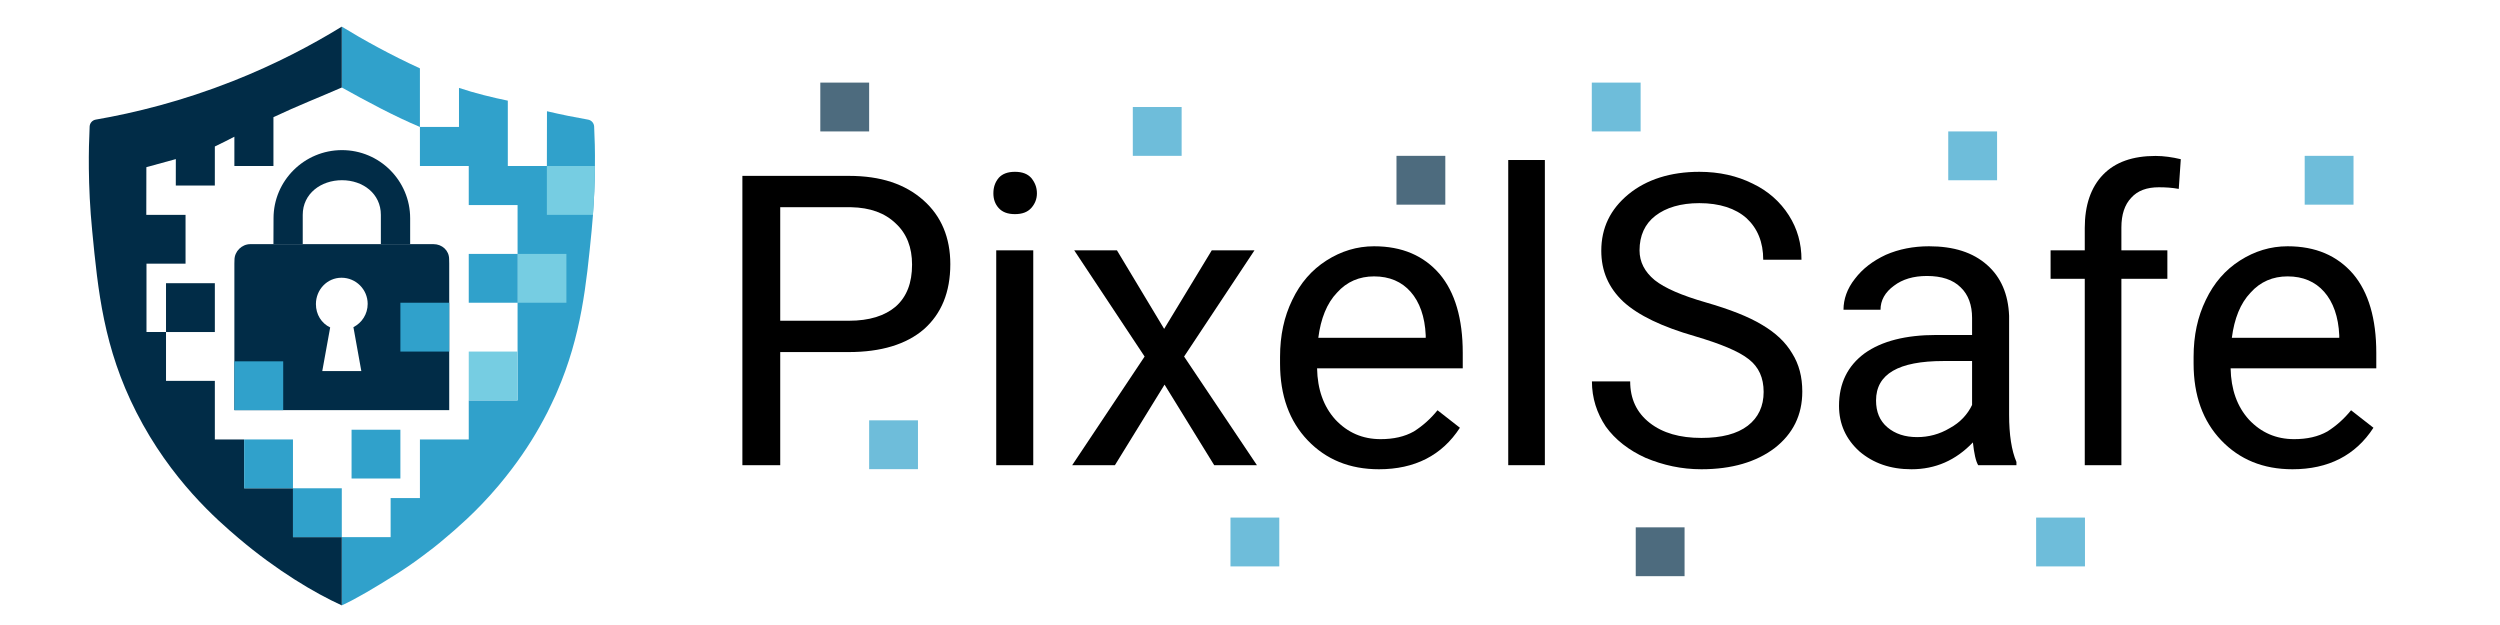
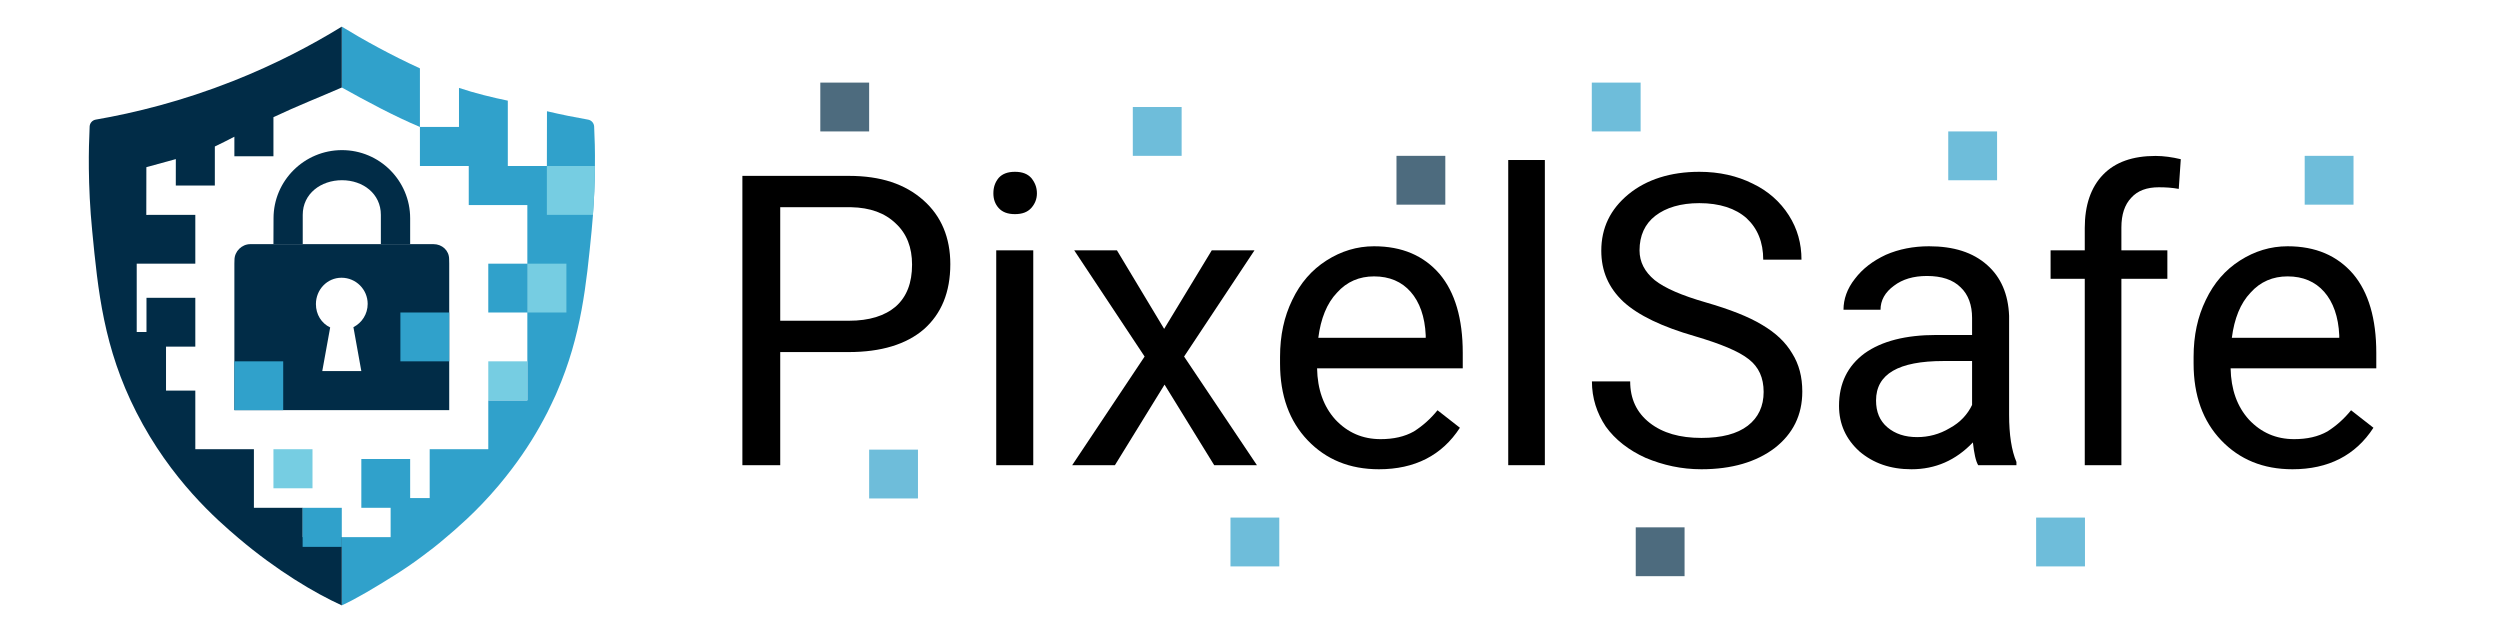
<svg xmlns="http://www.w3.org/2000/svg" width="100%" height="100%" viewBox="0 0 256 64" version="1.1" xml:space="preserve" style="fill-rule:evenodd;clip-rule:evenodd;stroke-linejoin:round;stroke-miterlimit:2;">
-   <g id="Background" transform="matrix(0.5,0,0,0.5,0,0)">
-     <rect x="0" y="0" width="512" height="128" style="fill:white;" />
-   </g>
+   <rect id="Background" x="0" y="0" width="256" height="64" style="fill:#fff;" />
  <g id="Logo">
-     <g transform="matrix(0.5,0,0,0.5,-1.17817,14.6915)">
-       <g transform="matrix(83.3333,0,0,83.3333,147.48,65.8873)">
-         <path d="M0.176,-0.278L0.176,-0L0.083,-0L0.083,-0.711L0.345,-0.711C0.423,-0.711 0.483,-0.691 0.528,-0.651C0.572,-0.612 0.594,-0.559 0.594,-0.494C0.594,-0.425 0.572,-0.372 0.529,-0.334C0.486,-0.297 0.424,-0.278 0.344,-0.278L0.176,-0.278ZM0.176,-0.355L0.345,-0.355C0.395,-0.355 0.433,-0.367 0.46,-0.39C0.487,-0.414 0.5,-0.448 0.5,-0.493C0.5,-0.535 0.487,-0.569 0.46,-0.594C0.433,-0.62 0.397,-0.633 0.35,-0.634L0.176,-0.634L0.176,-0.355Z" style="fill-rule:nonzero;" />
+     <g>
+       <g>
+         <path d="M79.895,36.052L79.895,47.635L76.02,47.635L76.02,18.01L86.937,18.01C90.187,18.01 92.687,18.843 94.562,20.51C96.395,22.135 97.312,24.343 97.312,27.052C97.312,29.927 96.395,32.135 94.603,33.718C92.812,35.26 90.228,36.052 86.895,36.052L79.895,36.052ZM79.895,32.843L86.937,32.843C89.02,32.843 90.603,32.343 91.728,31.385C92.853,30.385 93.395,28.968 93.395,27.093C93.395,25.343 92.853,23.927 91.728,22.885C90.603,21.802 89.103,21.26 87.145,21.218L79.895,21.218L79.895,32.843Z" style="fill-rule:nonzero;" />
      </g>
-       <g transform="matrix(83.3333,0,0,83.3333,200.051,65.8873)">
-         <path d="M0.167,-0L0.076,-0L0.076,-0.528L0.167,-0.528L0.167,-0ZM0.069,-0.668C0.069,-0.683 0.073,-0.695 0.082,-0.706C0.091,-0.716 0.104,-0.721 0.122,-0.721C0.14,-0.721 0.153,-0.716 0.162,-0.706C0.171,-0.695 0.176,-0.683 0.176,-0.668C0.176,-0.654 0.171,-0.642 0.162,-0.632C0.153,-0.622 0.14,-0.617 0.122,-0.617C0.104,-0.617 0.091,-0.622 0.082,-0.632C0.073,-0.642 0.069,-0.654 0.069,-0.668Z" style="fill-rule:nonzero;" />
+       <g>
+         <path d="M105.806,47.635L102.014,47.635L102.014,25.635L105.806,25.635L105.806,47.635ZM101.722,19.802C101.722,19.177 101.889,18.677 102.264,18.218C102.639,17.802 103.181,17.593 103.931,17.593C104.681,17.593 105.222,17.802 105.597,18.218C105.972,18.677 106.181,19.177 106.181,19.802C106.181,20.385 105.972,20.885 105.597,21.302C105.222,21.718 104.681,21.927 103.931,21.927C103.181,21.927 102.639,21.718 102.264,21.302C101.889,20.885 101.722,20.385 101.722,19.802Z" style="fill-rule:nonzero;" />
      </g>
-       <g transform="matrix(83.3333,0,0,83.3333,220.274,65.8873)">
-         <path d="M0.246,-0.335L0.363,-0.528L0.468,-0.528L0.295,-0.267L0.474,-0L0.369,-0L0.247,-0.198L0.125,-0L0.02,-0L0.198,-0.267L0.025,-0.528L0.13,-0.528L0.246,-0.335Z" style="fill-rule:nonzero;" />
+       <g>
+         <path d="M119.209,33.677L124.084,25.635L128.459,25.635L121.25,36.51L128.709,47.635L124.334,47.635L119.25,39.385L114.167,47.635L109.792,47.635L117.209,36.51L110,25.635L114.375,25.635L119.209,33.677Z" style="fill-rule:nonzero;" />
      </g>
-       <g transform="matrix(83.3333,0,0,83.3333,260.761,65.8873)">
-         <path d="M0.288,0.01C0.216,0.01 0.158,-0.014 0.113,-0.061C0.068,-0.108 0.045,-0.171 0.045,-0.25L0.045,-0.266C0.045,-0.319 0.055,-0.365 0.075,-0.406C0.095,-0.448 0.123,-0.48 0.159,-0.503C0.195,-0.526 0.234,-0.538 0.276,-0.538C0.345,-0.538 0.398,-0.515 0.437,-0.47C0.475,-0.425 0.494,-0.36 0.494,-0.276L0.494,-0.238L0.136,-0.238C0.137,-0.186 0.152,-0.144 0.181,-0.112C0.211,-0.08 0.248,-0.064 0.292,-0.064C0.324,-0.064 0.351,-0.07 0.374,-0.083C0.396,-0.097 0.415,-0.114 0.432,-0.135L0.487,-0.092C0.443,-0.024 0.376,0.01 0.288,0.01ZM0.276,-0.464C0.24,-0.464 0.209,-0.451 0.185,-0.424C0.16,-0.398 0.145,-0.36 0.139,-0.313L0.403,-0.313L0.403,-0.319C0.401,-0.365 0.388,-0.401 0.366,-0.426C0.344,-0.451 0.314,-0.464 0.276,-0.464Z" style="fill-rule:nonzero;" />
+       <g>
+         <path d="M141.202,48.052C138.202,48.052 135.786,47.052 133.911,45.093C132.036,43.135 131.077,40.51 131.077,37.218L131.077,36.552C131.077,34.343 131.494,32.427 132.327,30.718C133.161,28.968 134.327,27.635 135.827,26.677C137.327,25.718 138.952,25.218 140.702,25.218C143.577,25.218 145.786,26.177 147.411,28.052C148.994,29.927 149.786,32.635 149.786,36.135L149.786,37.718L134.869,37.718C134.911,39.885 135.536,41.635 136.744,42.968C137.994,44.302 139.536,44.968 141.369,44.968C142.702,44.968 143.827,44.718 144.786,44.177C145.702,43.593 146.494,42.885 147.202,42.01L149.494,43.802C147.661,46.635 144.869,48.052 141.202,48.052ZM140.702,28.302C139.202,28.302 137.911,28.843 136.911,29.968C135.869,31.052 135.244,32.635 134.994,34.593L145.994,34.593L145.994,34.343C145.911,32.427 145.369,30.927 144.452,29.885C143.536,28.843 142.286,28.302 140.702,28.302Z" style="fill-rule:nonzero;" />
      </g>
-       <g transform="matrix(83.3333,0,0,83.3333,304.91,65.8873)">
-         <rect x="0.076" y="-0.75" width="0.09" height="0.75" />
+       <g>
+         <rect x="154.443" y="16.385" width="3.75" height="31.25" />
      </g>
-       <g transform="matrix(83.3333,0,0,83.3333,325.133,65.8873)">
-         <path d="M0.292,-0.317C0.212,-0.34 0.153,-0.368 0.116,-0.402C0.08,-0.436 0.062,-0.477 0.062,-0.527C0.062,-0.583 0.084,-0.629 0.129,-0.666C0.173,-0.702 0.232,-0.721 0.303,-0.721C0.352,-0.721 0.396,-0.711 0.434,-0.692C0.472,-0.674 0.502,-0.647 0.523,-0.614C0.544,-0.581 0.554,-0.545 0.554,-0.505L0.46,-0.505C0.46,-0.548 0.446,-0.582 0.419,-0.607C0.392,-0.631 0.353,-0.644 0.303,-0.644C0.257,-0.644 0.221,-0.633 0.195,-0.613C0.169,-0.593 0.156,-0.564 0.156,-0.528C0.156,-0.499 0.169,-0.475 0.193,-0.455C0.218,-0.435 0.26,-0.417 0.319,-0.4C0.378,-0.383 0.424,-0.365 0.457,-0.345C0.491,-0.325 0.515,-0.302 0.531,-0.275C0.548,-0.248 0.556,-0.217 0.556,-0.181C0.556,-0.123 0.533,-0.077 0.488,-0.042C0.443,-0.008 0.383,0.01 0.308,0.01C0.259,0.01 0.214,0 0.171,-0.018C0.129,-0.037 0.096,-0.063 0.073,-0.095C0.051,-0.128 0.039,-0.165 0.039,-0.206L0.133,-0.206C0.133,-0.163 0.149,-0.129 0.181,-0.104C0.213,-0.079 0.255,-0.067 0.308,-0.067C0.358,-0.067 0.396,-0.077 0.422,-0.097C0.448,-0.117 0.461,-0.145 0.461,-0.18C0.461,-0.215 0.449,-0.241 0.425,-0.26C0.4,-0.28 0.356,-0.298 0.292,-0.317Z" style="fill-rule:nonzero;" />
+       <g>
+         <path d="M173.555,34.427C170.222,33.468 167.763,32.302 166.222,30.885C164.722,29.468 163.972,27.76 163.972,25.677C163.972,23.343 164.888,21.427 166.763,19.885C168.597,18.385 171.055,17.593 174.013,17.593C176.055,17.593 177.888,18.01 179.472,18.802C181.055,19.552 182.305,20.677 183.18,22.052C184.055,23.427 184.472,24.927 184.472,26.593L180.555,26.593C180.555,24.802 179.972,23.385 178.847,22.343C177.722,21.343 176.097,20.802 174.013,20.802C172.097,20.802 170.597,21.26 169.513,22.093C168.43,22.927 167.888,24.135 167.888,25.635C167.888,26.843 168.43,27.843 169.43,28.677C170.472,29.51 172.222,30.26 174.68,30.968C177.138,31.677 179.055,32.427 180.43,33.26C181.847,34.093 182.847,35.052 183.513,36.177C184.222,37.302 184.555,38.593 184.555,40.093C184.555,42.51 183.597,44.427 181.722,45.885C179.847,47.302 177.347,48.052 174.222,48.052C172.18,48.052 170.305,47.635 168.513,46.885C166.763,46.093 165.388,45.01 164.43,43.677C163.513,42.302 163.013,40.76 163.013,39.052L166.93,39.052C166.93,40.843 167.597,42.26 168.93,43.302C170.263,44.343 172.013,44.843 174.222,44.843C176.305,44.843 177.888,44.427 178.972,43.593C180.055,42.76 180.597,41.593 180.597,40.135C180.597,38.677 180.097,37.593 179.097,36.802C178.055,35.968 176.222,35.218 173.555,34.427Z" style="fill-rule:nonzero;" />
      </g>
-       <g transform="matrix(83.3333,0,0,83.3333,374.571,65.8873)">
-         <path d="M0.395,-0C0.389,-0.01 0.385,-0.029 0.382,-0.056C0.34,-0.012 0.29,0.01 0.231,0.01C0.179,0.01 0.137,-0.005 0.103,-0.034C0.07,-0.064 0.053,-0.101 0.053,-0.146C0.053,-0.201 0.074,-0.244 0.116,-0.275C0.158,-0.305 0.217,-0.32 0.292,-0.32L0.38,-0.32L0.38,-0.362C0.38,-0.393 0.371,-0.419 0.352,-0.437C0.333,-0.456 0.305,-0.465 0.269,-0.465C0.236,-0.465 0.209,-0.457 0.188,-0.441C0.166,-0.425 0.155,-0.405 0.155,-0.382L0.064,-0.382C0.064,-0.408 0.073,-0.434 0.092,-0.458C0.111,-0.483 0.136,-0.502 0.168,-0.517C0.2,-0.531 0.236,-0.538 0.274,-0.538C0.335,-0.538 0.382,-0.523 0.417,-0.492C0.451,-0.462 0.469,-0.42 0.471,-0.367L0.471,-0.124C0.471,-0.075 0.477,-0.036 0.489,-0.008L0.489,-0L0.395,-0ZM0.245,-0.069C0.273,-0.069 0.3,-0.076 0.325,-0.091C0.351,-0.105 0.369,-0.125 0.38,-0.148L0.38,-0.256L0.31,-0.256C0.199,-0.256 0.144,-0.224 0.144,-0.159C0.144,-0.131 0.153,-0.109 0.172,-0.093C0.191,-0.077 0.215,-0.069 0.245,-0.069Z" style="fill-rule:nonzero;" />
+       <g>
+         <path d="M202.566,47.635C202.316,47.218 202.149,46.427 202.024,45.302C200.274,47.135 198.191,48.052 195.732,48.052C193.566,48.052 191.816,47.427 190.399,46.218C189.024,44.968 188.316,43.427 188.316,41.552C188.316,39.26 189.191,37.468 190.941,36.177C192.691,34.927 195.149,34.302 198.274,34.302L201.941,34.302L201.941,32.552C201.941,31.26 201.566,30.177 200.774,29.427C199.982,28.635 198.816,28.26 197.316,28.26C195.941,28.26 194.816,28.593 193.941,29.26C193.024,29.927 192.566,30.76 192.566,31.718L188.774,31.718C188.774,30.635 189.149,29.552 189.941,28.552C190.732,27.51 191.774,26.718 193.107,26.093C194.441,25.51 195.941,25.218 197.524,25.218C200.066,25.218 202.024,25.843 203.482,27.135C204.899,28.385 205.649,30.135 205.732,32.343L205.732,42.468C205.732,44.51 205.982,46.135 206.482,47.302L206.482,47.635L202.566,47.635ZM196.316,44.76C197.482,44.76 198.607,44.468 199.649,43.843C200.732,43.26 201.482,42.427 201.941,41.468L201.941,36.968L199.024,36.968C194.399,36.968 192.107,38.302 192.107,41.01C192.107,42.177 192.482,43.093 193.274,43.76C194.066,44.427 195.066,44.76 196.316,44.76Z" style="fill-rule:nonzero;" />
      </g>
-       <g transform="matrix(83.3333,0,0,83.3333,419.9,65.8873)">
-         <path d="M0.113,-0L0.113,-0.458L0.029,-0.458L0.029,-0.528L0.113,-0.528L0.113,-0.583C0.113,-0.639 0.128,-0.683 0.158,-0.714C0.188,-0.745 0.231,-0.76 0.287,-0.76C0.307,-0.76 0.328,-0.757 0.349,-0.752L0.344,-0.679C0.328,-0.682 0.312,-0.683 0.295,-0.683C0.266,-0.683 0.243,-0.675 0.227,-0.657C0.211,-0.64 0.203,-0.616 0.203,-0.584L0.203,-0.528L0.316,-0.528L0.316,-0.458L0.203,-0.458L0.203,-0L0.113,-0Z" style="fill-rule:nonzero;" />
+       <g>
+         <path d="M213.48,47.635L213.48,28.552L209.98,28.552L209.98,25.635L213.48,25.635L213.48,23.343C213.48,21.01 214.105,19.177 215.355,17.885C216.605,16.593 218.397,15.968 220.73,15.968C221.563,15.968 222.438,16.093 223.313,16.302L223.105,19.343C222.438,19.218 221.772,19.177 221.063,19.177C219.855,19.177 218.897,19.51 218.23,20.26C217.563,20.968 217.23,21.968 217.23,23.302L217.23,25.635L221.938,25.635L221.938,28.552L217.23,28.552L217.23,47.635L213.48,47.635Z" style="fill-rule:nonzero;" />
      </g>
-       <g transform="matrix(83.3333,0,0,83.3333,447.854,65.8873)">
-         <path d="M0.288,0.01C0.216,0.01 0.158,-0.014 0.113,-0.061C0.068,-0.108 0.045,-0.171 0.045,-0.25L0.045,-0.266C0.045,-0.319 0.055,-0.365 0.075,-0.406C0.095,-0.448 0.123,-0.48 0.159,-0.503C0.195,-0.526 0.234,-0.538 0.276,-0.538C0.345,-0.538 0.398,-0.515 0.437,-0.47C0.475,-0.425 0.494,-0.36 0.494,-0.276L0.494,-0.238L0.136,-0.238C0.137,-0.186 0.152,-0.144 0.181,-0.112C0.211,-0.08 0.248,-0.064 0.292,-0.064C0.324,-0.064 0.351,-0.07 0.374,-0.083C0.396,-0.097 0.415,-0.114 0.432,-0.135L0.487,-0.092C0.443,-0.024 0.376,0.01 0.288,0.01ZM0.276,-0.464C0.24,-0.464 0.209,-0.451 0.185,-0.424C0.16,-0.398 0.145,-0.36 0.139,-0.313L0.403,-0.313L0.403,-0.319C0.401,-0.365 0.388,-0.401 0.366,-0.426C0.344,-0.451 0.314,-0.464 0.276,-0.464Z" style="fill-rule:nonzero;" />
+       <g>
+         <path d="M234.749,48.052C231.749,48.052 229.332,47.052 227.457,45.093C225.582,43.135 224.624,40.51 224.624,37.218L224.624,36.552C224.624,34.343 225.04,32.427 225.874,30.718C226.707,28.968 227.874,27.635 229.374,26.677C230.874,25.718 232.499,25.218 234.249,25.218C237.124,25.218 239.332,26.177 240.957,28.052C242.54,29.927 243.332,32.635 243.332,36.135L243.332,37.718L228.415,37.718C228.457,39.885 229.082,41.635 230.29,42.968C231.54,44.302 233.082,44.968 234.915,44.968C236.249,44.968 237.374,44.718 238.332,44.177C239.249,43.593 240.04,42.885 240.749,42.01L243.04,43.802C241.207,46.635 238.415,48.052 234.749,48.052ZM234.249,28.302C232.749,28.302 231.457,28.843 230.457,29.968C229.415,31.052 228.79,32.635 228.54,34.593L239.54,34.593L239.54,34.343C239.457,32.427 238.915,30.927 237.999,29.885C237.082,28.843 235.832,28.302 234.249,28.302Z" style="fill-rule:nonzero;" />
      </g>
    </g>
-     <g id="Icon" transform="matrix(1,0,0,1,3,0)">
-       <g transform="matrix(1,0,0,1,34,29)">
-         <path d="M0,9L-4,9L-3.19,4.53C-4.09,4.1 -4.65,3.2 -4.65,2.14C-4.65,0.66 -3.5,-0.56 -2.03,-0.56C-0.55,-0.56 0.65,0.64 0.65,2.12C0.65,3.16 0.06,4.06 -0.81,4.5L0,9ZM7.39,-4L-11.36,-4C-12.24,-4 -12.99,-3.26 -12.99,-2.38L-13,-2L-13,13L9,13L9,-2L8.99,-2.47C8.99,-3.35 8.27,-4 7.39,-4" style="fill:rgb(1,44,71);fill-rule:nonzero;" />
+     <g id="Icon">
+       <g>
+         <path d="M37,38L33,38L33.81,33.53C32.91,33.1 32.35,32.2 32.35,31.14C32.35,29.66 33.5,28.44 34.97,28.44C36.45,28.44 37.65,29.64 37.65,31.12C37.65,32.16 37.06,33.06 36.19,33.5L37,38ZM44.39,25L25.64,25C24.76,25 24.01,25.74 24.01,26.62L24,27L24,42L46,42L46,27L45.99,26.53C45.99,25.65 45.27,25 44.39,25" style="fill:#012c47;fill-rule:nonzero;" />
      </g>
-       <g transform="matrix(1,0,0,1,39,18.0257)">
-         <path d="M0,4.32L0,6.974L-3,6.974L-3,3.974C-3,1.808 -4.828,0.428 -6.984,0.428C-9.141,0.428 -11,1.808 -11,3.974L-11,6.974L-14,6.974L-13.99,4.32C-13.99,0.47 -10.834,-2.654 -6.984,-2.654C-5.059,-2.654 -3.313,-1.875 -2.051,-0.613C-0.789,0.649 0,2.395 0,4.32" style="fill:rgb(1,44,71);fill-rule:nonzero;" />
+       <g>
+         <path d="M42,22.346L42,25L39,25L39,22C39,19.834 37.172,18.454 35.016,18.454C32.859,18.454 31,19.834 31,22L31,25L28,25L28.01,22.346C28.01,18.496 31.166,15.372 35.016,15.372C36.941,15.372 38.687,16.151 39.949,17.413C41.211,18.675 42,20.421 42,22.346" style="fill:#012c47;fill-rule:nonzero;" />
      </g>
-       <g transform="matrix(0,1,1,0,41.1358,3.8631)">
-         <path d="M-1.136,-9.137L5.097,-9.137C6.48,-6.651 8.041,-3.755 9.137,-1.136L3.137,-1.136C1.799,-4.056 0.212,-6.944 -1.136,-9.137" style="fill:rgb(48,161,203);fill-rule:nonzero;" />
+       <g>
+         <path d="M34.999,2.727L34.999,8.96C37.485,10.343 40.381,11.904 43,13L43,7C40.08,5.662 37.192,4.075 34.999,2.727" style="fill:#30a1cb;fill-rule:nonzero;" />
      </g>
-       <g transform="matrix(1,0,0,1,57.92,53.99)">
-         <path d="M0,-36.99L0,-36.58C-0.02,-35.19 -0.08,-33.67 -0.2,-32.04L-0.2,-31.97C-0.24,-31.44 -0.29,-30.9 -0.34,-30.34C-0.88,-24.87 -1.38,-19.63 -3.88,-13.87C-3.93,-13.75 -3.98,-13.64 -4.03,-13.52C-4.29,-12.95 -4.57,-12.37 -4.86,-11.78C-5.38,-10.77 -5.92,-9.81 -6.48,-8.91C-7.14,-7.85 -7.82,-6.88 -8.5,-5.98C-8.95,-5.38 -9.4,-4.83 -9.84,-4.3C-11,-2.92 -12.12,-1.78 -13.11,-0.85C-13.57,-0.42 -14.01,-0.03 -14.39,0.31C-14.74,0.62 -15.06,0.89 -15.34,1.12C-16.14,1.81 -16.94,2.43 -17.72,3C-18.68,3.72 -19.63,4.36 -20.54,4.93C-22.5,6.16 -24.41,7.31 -25.92,8L-25.92,1.01L-20.92,1.01L-20.92,-2.99L-17.92,-2.99L-17.92,-8.99L-12.92,-8.99L-12.92,-12.99L-7.92,-12.99L-7.92,-32.99L-12.92,-32.99L-12.92,-36.99L-17.92,-36.99L-17.92,-40.99L-13.92,-40.99L-13.92,-44.99C-12.322,-44.451 -10.428,-43.99 -8.92,-43.683L-8.92,-36.99L-4.92,-36.99L-4.91,-42.6C-3.43,-42.25 -2.02,-41.97 -0.7,-41.74C-0.36,-41.68 -0.1,-41.39 -0.08,-41.04C-0.02,-39.86 0.02,-38.5 0,-36.99" style="fill:rgb(48,161,203);fill-rule:nonzero;" />
+       <g>
+         <path d="M42,51L44,51L44,46L50,46L50,41L54,41L54,21L48,21L48,17L43,17L43,13L47,13L47,9C48.598,9.539 50.492,10 52,10.307L52,17L56,17L56.01,11.39C57.49,11.74 58.9,12.02 60.22,12.25C60.56,12.31 60.82,12.6 60.84,12.95C60.9,14.13 60.94,15.49 60.92,17L60.92,17.41C60.9,18.8 60.84,20.32 60.72,21.95L60.72,22.02C60.68,22.55 60.63,23.09 60.58,23.65C60.04,29.12 59.54,34.36 57.04,40.12C56.99,40.24 56.94,40.35 56.89,40.47C56.63,41.04 56.35,41.62 56.06,42.21C55.54,43.22 55,44.18 54.44,45.08C53.78,46.14 53.1,47.11 52.42,48.01C51.97,48.61 51.52,49.16 51.08,49.69C49.92,51.07 48.8,52.21 47.81,53.14C47.35,53.57 46.91,53.96 46.53,54.3C46.18,54.61 45.86,54.88 45.58,55.11C44.78,55.8 43.98,56.42 43.2,56.99C42.24,57.71 41.29,58.35 40.38,58.92C38.42,60.15 36.51,61.3 35,61.99L35,55L40,55L40,52L37,52L37,47L42,47L42,51Z" style="fill:#30a1cb;" />
      </g>
-       <g transform="matrix(-1,0,0,1,71,29.003)">
-         <rect x="33" y="15.001" width="5" height="4.995" style="fill:rgb(48,161,203);" />
+       <g>
+         <path d="M18.005,16.291L18.002,18.996L21.999,19L22,15C22.606,14.718 23.469,14.274 24,14L24,16L28,16L28,12C30.429,10.847 32.914,9.875 34.999,8.96L34.999,2.728C31.976,4.583 28.26,6.561 23.863,8.299C18.62,10.369 13.798,11.558 9.8,12.25C9.457,12.311 9.201,12.598 9.18,12.947C9.119,14.202 9.083,15.653 9.098,17.267C9.119,19.179 9.211,21.321 9.442,23.653C10.036,29.767 10.605,35.614 13.962,42.21C17.493,49.149 22.254,53.264 24.437,55.114C28.342,58.425 32.211,60.721 34.999,61.992L34.999,55L31,55L31,52L26,52L26,46L20,46L20,40L17,40L17,34L14,34L14,27L20,27L20,22L14.981,22.006L14.988,17.119L18.005,16.291Z" style="fill:#012c47;fill-rule:nonzero;" />
      </g>
-       <g transform="matrix(1,0,0,1,15.0049,48.4286)">
-         <path d="M0,-32.138L-0.003,-29.433L3.994,-29.429L3.995,-33.429C4.601,-33.711 5.464,-34.155 5.995,-34.429L5.995,-31.429L9.995,-31.429L9.995,-36.429C12.424,-37.582 14.909,-38.554 16.994,-39.469L16.994,-45.701C13.971,-43.846 10.255,-41.868 5.858,-40.13C0.615,-38.06 -4.207,-36.871 -8.205,-36.179C-8.548,-36.118 -8.804,-35.831 -8.825,-35.482C-8.886,-34.227 -8.922,-32.776 -8.907,-31.162C-8.886,-29.25 -8.794,-27.108 -8.563,-24.776C-7.969,-18.662 -7.4,-12.815 -4.043,-6.219C-0.512,0.72 4.249,4.835 6.432,6.685C10.337,9.996 14.206,12.292 16.994,13.563L16.994,6.571L11.995,6.571L11.995,1.571L6.995,1.571L6.995,-3.429L3.995,-3.429L3.995,-9.429L-1.005,-9.429L-1.005,-14.429L-3.005,-14.429L-3.005,-21.429L0.995,-21.429L0.995,-26.429L-3.024,-26.423L-3.017,-31.31L0,-32.138Z" style="fill:rgb(1,44,71);fill-rule:nonzero;" />
+       <g>
+         <rect x="15" y="30.495" width="5" height="5" style="fill:#012c47;" />
      </g>
-       <g transform="matrix(-1,0,0,1,33,-1)">
-         <rect x="14" y="30" width="5" height="5" style="fill:rgb(1,44,71);" />
+       <g>
+         <path d="M60.92,17L60.92,17.41C60.9,18.8 60.84,20.32 60.72,21.95L60.72,22L56,22L56,17L60.92,17Z" style="fill:#76cde2;fill-rule:nonzero;" />
      </g>
-       <g transform="matrix(1,0,0,1,57.92,22)">
-         <path d="M0,-5L0,-4.59C-0.02,-3.2 -0.08,-1.68 -0.2,-0.05L-0.2,0L-4.92,0L-4.92,-5L0,-5Z" style="fill:rgb(118,205,226);fill-rule:nonzero;" />
+       <g>
+         <rect x="30.989" y="52" width="4.01" height="4" style="fill:#30a1cb;" />
      </g>
-       <g transform="matrix(-1,0,0,1,58.999,41)">
-         <rect x="27" y="9" width="4.999" height="5" style="fill:rgb(48,161,203);" />
+       <g>
+         <rect x="54" y="27" width="4" height="5" style="fill:#76cde2;" />
      </g>
-       <g transform="matrix(-1,0,0,1,49,31)">
-         <rect x="22" y="14" width="5" height="5" style="fill:rgb(48,161,203);" />
+       <g>
+         <rect x="50" y="27" width="4" height="5" style="fill:#30a1cb;" />
      </g>
-       <g transform="matrix(-1,0,0,1,105,-7)">
-         <rect x="50" y="33" width="5" height="5" style="fill:rgb(118,205,226);" />
+       <g>
+         <rect x="50" y="37" width="4" height="4" style="fill:#76cde2;" />
+         <rect x="28" y="46" width="4" height="4" style="fill:#76cde2;" />
      </g>
-       <g transform="matrix(-1,0,0,1,95,-7)">
-         <rect x="45" y="33" width="5" height="5" style="fill:rgb(48,161,203);" />
+       <g>
+         <rect x="24" y="37" width="5" height="5" style="fill:#30a1cb;" />
      </g>
-       <g transform="matrix(-1,0,0,1,95,13)">
-         <rect x="45" y="23" width="5" height="5" style="fill:rgb(118,205,226);" />
-       </g>
-       <g transform="matrix(1,0,0,1,0,15)">
-         <rect x="21" y="22" width="5" height="5" style="fill:rgb(48,161,203);" />
-       </g>
-       <g transform="matrix(1,0,0,1,0,3)">
-         <rect x="38" y="28" width="5" height="5" style="fill:rgb(48,161,203);" />
+       <g>
+         <rect x="41" y="32" width="5" height="5" style="fill:#30a1cb;" />
      </g>
    </g>
-     <g transform="matrix(1,0,0,1,0.5,0)">
-       <g opacity="0.7">
-         <g transform="matrix(-1,0,0,1,186,24)">
-           <rect x="14" y="30" width="5" height="5" style="fill:rgb(1,44,71);" />
-         </g>
-         <g transform="matrix(-1,0,0,1,161.5,-14.0421)">
-           <rect x="14" y="30" width="5" height="5" style="fill:rgb(1,44,71);" />
-         </g>
-         <g transform="matrix(-1,0,0,1,102.5,-21.5421)">
-           <rect x="14" y="30" width="5" height="5" style="fill:rgb(1,44,71);" />
-         </g>
-         <g transform="matrix(1,0,0,1,77.5,-17.0421)">
-           <rect x="38" y="28" width="5" height="5" style="fill:rgb(48,161,203);" />
-         </g>
-         <g transform="matrix(1,0,0,1,87.5,25)">
-           <rect x="38" y="28" width="5" height="5" style="fill:rgb(48,161,203);" />
-         </g>
-         <g transform="matrix(1,0,0,1,170,25)">
-           <rect x="38" y="28" width="5" height="5" style="fill:rgb(48,161,203);" />
-         </g>
-         <g transform="matrix(1,0,0,1,161,-14.5421)">
-           <rect x="38" y="28" width="5" height="5" style="fill:rgb(48,161,203);" />
-         </g>
-         <g transform="matrix(1,0,0,1,124.5,-19.5421)">
-           <rect x="38" y="28" width="5" height="5" style="fill:rgb(48,161,203);" />
-         </g>
-         <g transform="matrix(1,0,0,1,50.5,15.0421)">
-           <rect x="38" y="28" width="5" height="5" style="fill:rgb(48,161,203);" />
-         </g>
-         <g transform="matrix(1,0,0,1,197.5,-12.0421)">
-           <rect x="38" y="28" width="5" height="5" style="fill:rgb(48,161,203);" />
-         </g>
+     <g opacity="0.7">
+       <g>
+         <rect x="167.5" y="54" width="5" height="5" style="fill:#012c47;" />
+       </g>
+       <g>
+         <rect x="143" y="15.958" width="5" height="5" style="fill:#012c47;" />
+       </g>
+       <g>
+         <rect x="84" y="8.458" width="5" height="5" style="fill:#012c47;" />
+       </g>
+       <g>
+         <rect x="116" y="10.958" width="5" height="5" style="fill:#30a1cb;" />
+       </g>
+       <g>
+         <rect x="126" y="53" width="5" height="5" style="fill:#30a1cb;" />
+       </g>
+       <g>
+         <rect x="208.5" y="53" width="5" height="5" style="fill:#30a1cb;" />
+       </g>
+       <g>
+         <rect x="199.5" y="13.458" width="5" height="5" style="fill:#30a1cb;" />
+       </g>
+       <g>
+         <rect x="163" y="8.458" width="5" height="5" style="fill:#30a1cb;" />
+       </g>
+       <g>
+         <rect x="89" y="46.042" width="5" height="5" style="fill:#30a1cb;" />
+       </g>
+       <g>
+         <rect x="236" y="15.958" width="5" height="5" style="fill:#30a1cb;" />
      </g>
    </g>
  </g>
</svg>
